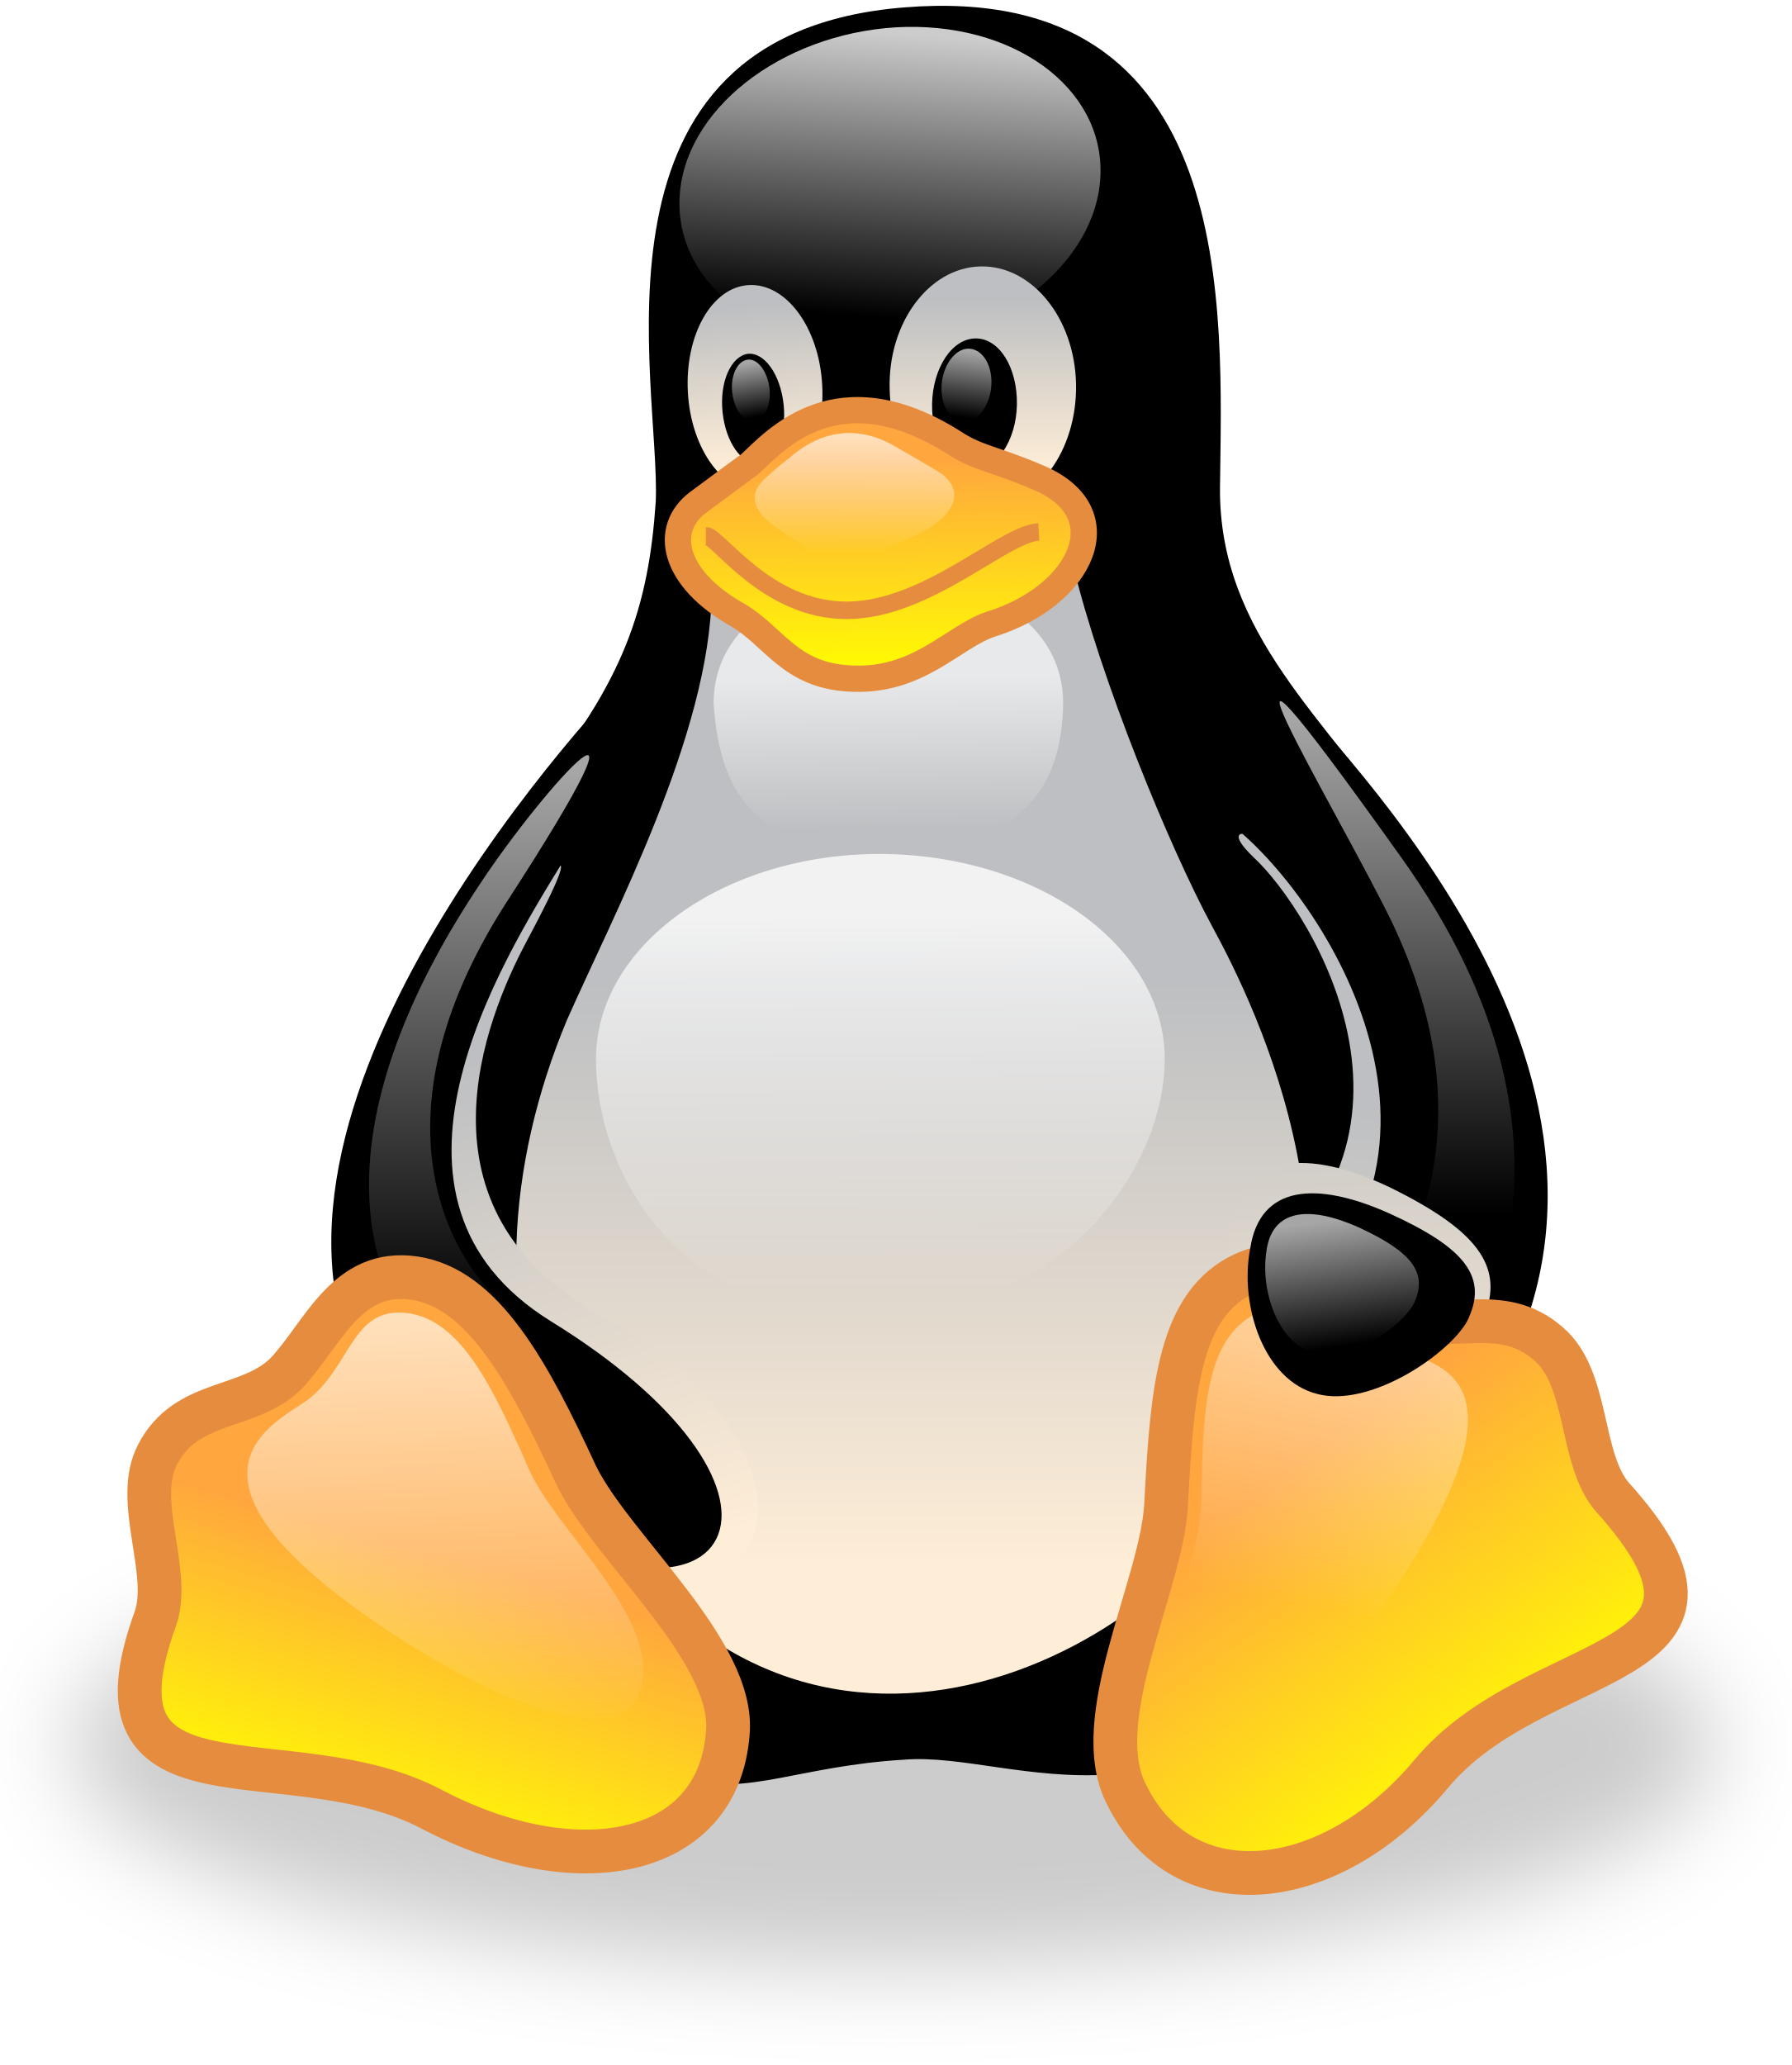
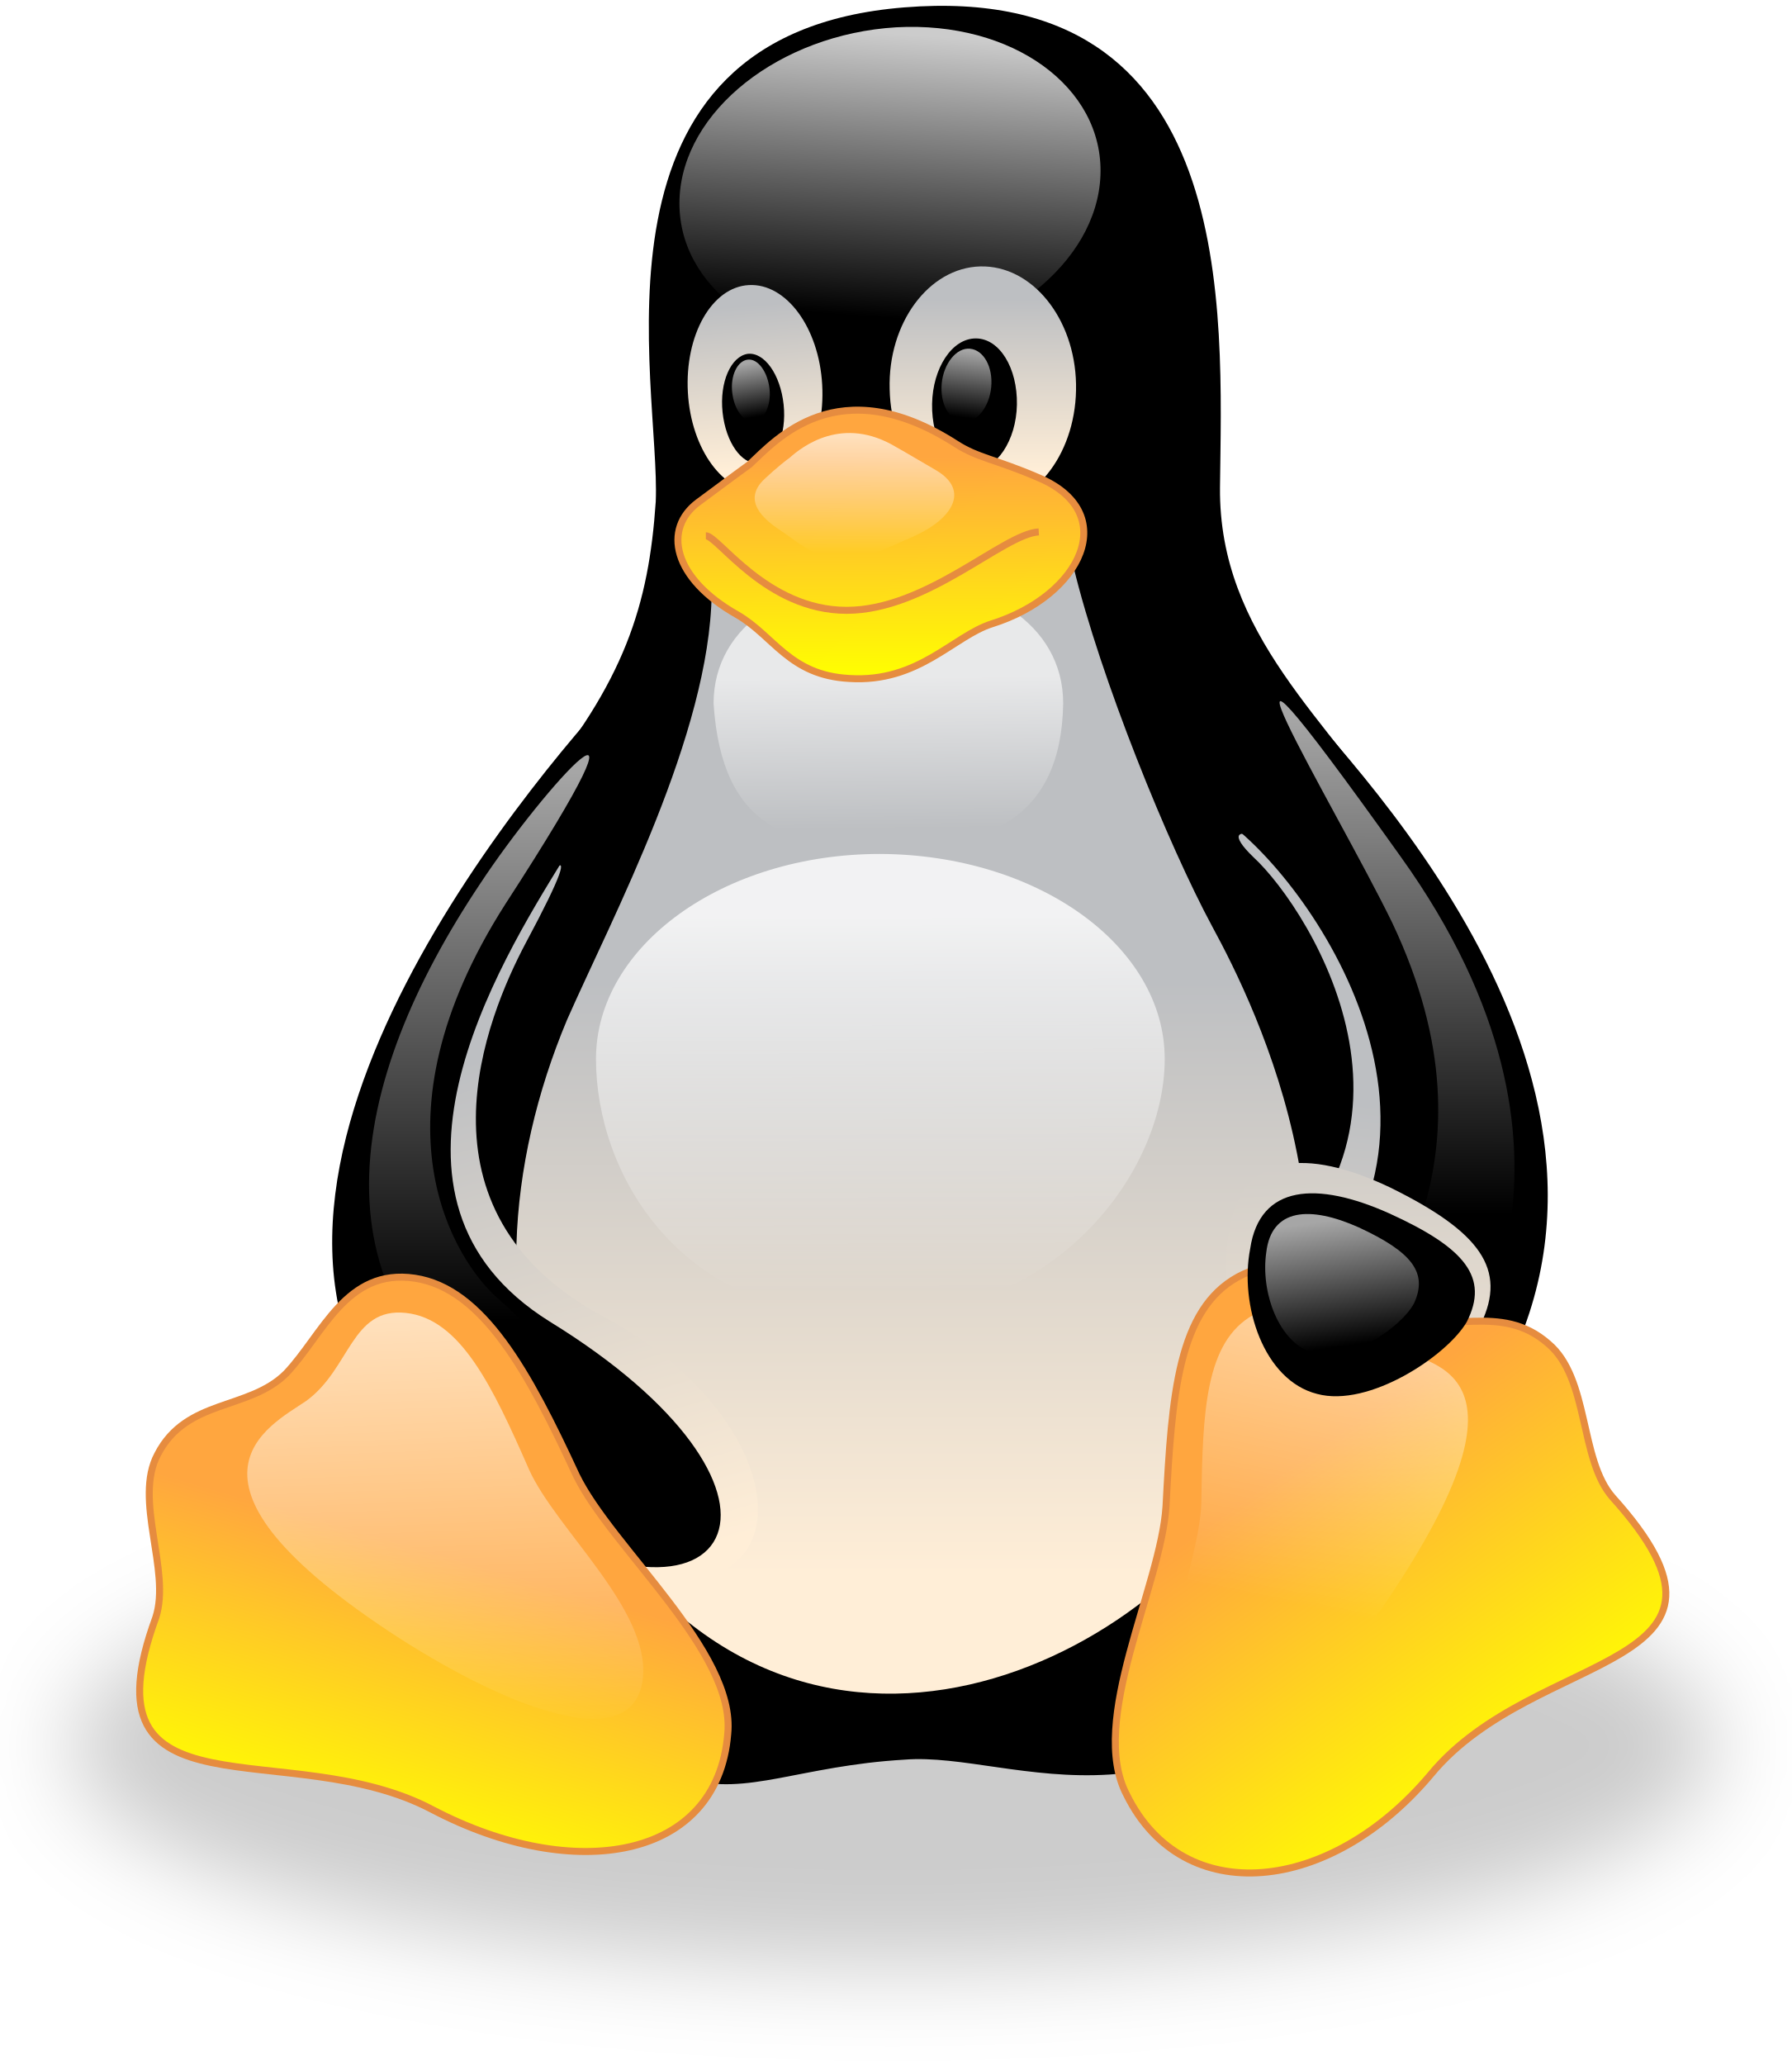
<svg xmlns="http://www.w3.org/2000/svg" width="256px" height="295px" viewBox="0 0 256 295" version="1.1" preserveAspectRatio="xMidYMid">
  <defs>
    <filter x="-50%" y="-50%" width="200%" height="200%" filterUnits="objectBoundingBox" id="filter-1">
      <feOffset dx="0" dy="0" in="SourceAlpha" result="shadowOffsetOuter1" />
      <feGaussianBlur stdDeviation="6.5" in="shadowOffsetOuter1" result="shadowBlurOuter1" />
    </filter>
    <linearGradient x1="48.548%" y1="115.276%" x2="51.047%" y2="41.364%" id="linearGradient-2">
      <stop stop-color="#FFEED7" offset="0%" />
      <stop stop-color="#BDBFC2" offset="100%" />
    </linearGradient>
    <linearGradient x1="54.407%" y1="2.404%" x2="46.175%" y2="90.542%" id="linearGradient-3">
      <stop stop-color="#FFFFFF" stop-opacity="0.8" offset="0%" />
      <stop stop-color="#FFFFFF" stop-opacity="0" offset="100%" />
    </linearGradient>
    <linearGradient x1="51.86%" y1="88.248%" x2="47.947%" y2="9.748%" id="linearGradient-4">
      <stop stop-color="#FFEED7" offset="0%" />
      <stop stop-color="#BDBFC2" offset="100%" />
    </linearGradient>
    <linearGradient x1="49.925%" y1="85.49%" x2="49.924%" y2="13.811%" id="linearGradient-5">
      <stop stop-color="#FFEED7" offset="0%" />
      <stop stop-color="#BDBFC2" offset="100%" />
    </linearGradient>
    <linearGradient x1="53.901%" y1="3.102%" x2="45.956%" y2="93.895%" id="linearGradient-6">
      <stop stop-color="#FFFFFF" stop-opacity="0.65" offset="0%" />
      <stop stop-color="#FFFFFF" stop-opacity="0" offset="100%" />
    </linearGradient>
    <linearGradient x1="45.593%" y1="5.475%" x2="54.811%" y2="93.524%" id="linearGradient-7">
      <stop stop-color="#FFFFFF" stop-opacity="0.65" offset="0%" />
      <stop stop-color="#FFFFFF" stop-opacity="0" offset="100%" />
    </linearGradient>
    <linearGradient x1="49.984%" y1="89.845%" x2="49.984%" y2="40.632%" id="linearGradient-8">
      <stop stop-color="#FFEED7" offset="0%" />
      <stop stop-color="#BDBFC2" offset="100%" />
    </linearGradient>
    <linearGradient x1="53.505%" y1="99.975%" x2="42.746%" y2="23.545%" id="linearGradient-9">
      <stop stop-color="#FFEED7" offset="0%" />
      <stop stop-color="#BDBFC2" offset="100%" />
    </linearGradient>
    <linearGradient x1="49.841%" y1="13.229%" x2="50.241%" y2="94.673%" id="linearGradient-10">
      <stop stop-color="#FFFFFF" stop-opacity="0.8" offset="0%" />
      <stop stop-color="#FFFFFF" stop-opacity="0" offset="100%" />
    </linearGradient>
    <linearGradient x1="49.927%" y1="37.327%" x2="50.727%" y2="92.782%" id="linearGradient-11">
      <stop stop-color="#FFFFFF" stop-opacity="0.65" offset="0%" />
      <stop stop-color="#FFFFFF" stop-opacity="0" offset="100%" />
    </linearGradient>
    <linearGradient x1="49.876%" y1="2.299%" x2="49.876%" y2="81.204%" id="linearGradient-12">
      <stop stop-color="#FFFFFF" stop-opacity="0.65" offset="0%" />
      <stop stop-color="#FFFFFF" stop-opacity="0" offset="100%" />
    </linearGradient>
    <linearGradient x1="49.833%" y1="2.272%" x2="49.824%" y2="71.799%" id="linearGradient-13">
      <stop stop-color="#FFFFFF" stop-opacity="0.65" offset="0%" />
      <stop stop-color="#FFFFFF" stop-opacity="0" offset="100%" />
    </linearGradient>
    <linearGradient x1="53.467%" y1="48.921%" x2="38.949%" y2="98.1%" id="linearGradient-14">
      <stop stop-color="#FFA63F" offset="0%" />
      <stop stop-color="#FFFF00" offset="100%" />
    </linearGradient>
    <linearGradient x1="52.373%" y1="143.009%" x2="47.579%" y2="-64.622%" id="linearGradient-15">
      <stop stop-color="#FFEED7" offset="0%" />
      <stop stop-color="#BDBFC2" offset="100%" />
    </linearGradient>
    <linearGradient x1="30.581%" y1="34.024%" x2="65.887%" y2="89.175%" id="linearGradient-16">
      <stop stop-color="#FFA63F" offset="0%" />
      <stop stop-color="#FFFF00" offset="100%" />
    </linearGradient>
    <linearGradient x1="59.572%" y1="-17.216%" x2="48.361%" y2="66.118%" id="linearGradient-17">
      <stop stop-color="#FFFFFF" stop-opacity="0.65" offset="0%" />
      <stop stop-color="#FFFFFF" stop-opacity="0" offset="100%" />
    </linearGradient>
    <linearGradient x1="47.769%" y1="1.565%" x2="51.373%" y2="104.313%" id="linearGradient-18">
      <stop stop-color="#FFFFFF" stop-opacity="0.65" offset="0%" />
      <stop stop-color="#FFFFFF" stop-opacity="0" offset="100%" />
    </linearGradient>
    <linearGradient x1="43.55%" y1="4.533%" x2="57.114%" y2="92.827%" id="linearGradient-19">
      <stop stop-color="#FFFFFF" stop-opacity="0.65" offset="0%" />
      <stop stop-color="#FFFFFF" stop-opacity="0" offset="100%" />
    </linearGradient>
    <linearGradient x1="49.733%" y1="17.609%" x2="50.558%" y2="99.385%" id="linearGradient-20">
      <stop stop-color="#FFA63F" offset="0%" />
      <stop stop-color="#FFFF00" offset="100%" />
    </linearGradient>
    <linearGradient x1="50.17%" y1="2.89%" x2="49.68%" y2="94.17%" id="linearGradient-21">
      <stop stop-color="#FFFFFF" stop-opacity="0.65" offset="0%" />
      <stop stop-color="#FFFFFF" stop-opacity="0" offset="100%" />
    </linearGradient>
  </defs>
  <g fill="none">
    <g transform="translate(10, 0)">
      <path d="M235.125,249.359 C235.125,266.714 182.508,280.856 117.585,280.856 C52.662,280.856 0.044,266.806 0.044,249.359 L0.044,249.359 C0.044,232.003 52.662,217.861 117.585,217.861 C182.508,217.861 235.034,232.003 235.125,249.359 L235.125,249.359 L235.125,249.359 Z" fill="#000" fill-opacity="0.2" filter="url(#filter-1)" />
      <path d="M53.213,215.474 C41.826,199.128 39.622,145.868 66.16,113.085 C79.292,97.382 82.69,86.454 83.7,71.67 C84.434,54.865 71.854,4.819 119.237,1.054 C167.264,-2.803 164.601,44.58 164.325,69.65 C164.142,90.77 179.844,102.8 190.68,119.329 C210.607,149.633 208.954,201.791 186.915,230.075 C158.999,265.429 135.124,250.093 119.237,251.379 C89.485,253.124 88.475,268.918 53.213,215.474 L53.213,215.474 Z" fill="#000000" />
      <path d="M169.101,122.451 C177.365,130.073 198.761,164.142 164.876,185.446 C152.939,192.884 175.529,221.167 186.364,207.485 C205.557,182.875 193.343,143.572 181.773,129.522 C174.059,119.605 162.122,115.748 169.101,122.451 L169.101,122.451 Z" fill="url(#linearGradient-2)" />
-       <path d="M166.805,117.86 C180.395,128.879 205.097,167.447 169.009,192.608 C157.163,200.414 179.477,225.116 192.058,212.535 C235.676,168.641 190.956,118.227 175.529,100.871 C161.754,85.72 149.541,104.361 166.805,117.86 L166.805,117.86 Z" stroke="#000000" stroke-width="0.977" fill="#000000" />
+       <path d="M166.805,117.86 C180.395,128.879 205.097,167.447 169.009,192.608 C157.163,200.414 179.477,225.116 192.058,212.535 C235.676,168.641 190.956,118.227 175.529,100.871 C161.754,85.72 149.541,104.361 166.805,117.86 L166.805,117.86 Z" stroke="#000000" strokeWidth="0.977" fill="#000000" />
      <path d="M147.245,25.021 C146.786,37.601 132.92,48.529 116.299,49.539 C99.678,50.549 86.638,40.999 87.097,28.419 L87.097,28.419 C87.557,15.838 101.423,4.91 118.044,3.9 C134.665,2.982 147.704,12.44 147.245,25.021 L147.245,25.021 L147.245,25.021 Z" fill="url(#linearGradient-3)" />
      <path d="M107.483,54.957 C107.943,63.13 104.086,70.017 98.76,70.292 C93.434,70.568 88.75,64.232 88.291,56.059 L88.291,56.059 C87.832,47.886 91.689,40.999 97.015,40.724 C102.341,40.448 107.024,46.784 107.483,54.957 L107.483,54.957 L107.483,54.957 Z" fill="url(#linearGradient-4)" />
      <path d="M117.125,55.6 C117.309,65.058 123.462,72.588 130.808,72.405 C138.154,72.221 143.939,64.415 143.756,54.865 L143.756,54.865 C143.572,45.407 137.42,37.877 130.073,38.061 C122.727,38.244 116.85,46.142 117.125,55.6 L117.125,55.6 L117.125,55.6 Z" fill="url(#linearGradient-5)" />
      <path d="M123.186,57.712 C123.094,62.946 125.665,67.17 129.063,67.17 C132.369,67.17 135.216,62.946 135.308,57.804 L135.308,57.804 C135.399,52.57 132.828,48.345 129.43,48.345 C126.033,48.345 123.278,52.57 123.186,57.712 L123.186,57.712 L123.186,57.712 Z" fill="#000000" />
      <path d="M101.974,57.804 C102.433,62.12 100.78,65.793 98.392,66.16 C96.005,66.436 93.709,63.222 93.25,58.906 L93.25,58.906 C92.791,54.59 94.444,50.917 96.831,50.549 C99.219,50.274 101.515,53.488 101.974,57.804 L101.974,57.804 L101.974,57.804 Z" fill="#000000" />
      <path d="M124.564,54.773 C124.288,57.712 125.665,60.099 127.594,60.283 C129.522,60.467 131.359,58.171 131.634,55.324 L131.634,55.324 C131.91,52.386 130.532,49.998 128.604,49.815 C126.676,49.631 124.839,51.927 124.564,54.773 L124.564,54.773 L124.564,54.773 Z" fill="url(#linearGradient-6)" />
      <path d="M99.953,55.508 C100.229,57.896 99.219,60.008 97.75,60.191 C96.28,60.375 94.903,58.538 94.627,56.059 L94.627,56.059 C94.352,53.671 95.362,51.559 96.831,51.376 C98.301,51.192 99.678,53.12 99.953,55.508 L99.953,55.508 L99.953,55.508 Z" fill="url(#linearGradient-7)" />
      <path d="M71.027,145.684 C77.547,130.899 91.413,104.912 91.689,84.801 C91.689,68.823 139.532,64.966 143.388,80.945 C147.245,96.923 156.979,120.798 163.223,132.369 C169.468,143.847 187.558,180.487 168.274,212.443 C150.918,240.727 98.301,263.133 70.201,208.587 C60.651,189.67 62.395,166.254 71.027,145.684 L71.027,145.684 Z" fill="url(#linearGradient-8)" />
      <path d="M65.15,134.664 C59.549,145.225 47.978,172.957 76.262,188.109 C106.657,204.271 106.565,237.421 70.017,221.626 C36.592,207.393 51.376,149.724 60.743,135.95 C66.803,126.308 75.986,114.462 65.15,134.664 L65.15,134.664 Z" fill="url(#linearGradient-9)" />
-       <path d="M69.925,122.727 C61.018,137.236 39.714,171.396 68.273,189.211 C106.657,212.811 95.821,236.319 60.743,215.106 C11.339,185.538 54.774,125.849 74.517,103.075 C97.107,77.547 78.833,107.759 69.925,122.727 L69.925,122.727 Z" stroke="#000000" stroke-width="1.25" fill="#000000" />
+       <path d="M69.925,122.727 C61.018,137.236 39.714,171.396 68.273,189.211 C106.657,212.811 95.821,236.319 60.743,215.106 C11.339,185.538 54.774,125.849 74.517,103.075 C97.107,77.547 78.833,107.759 69.925,122.727 L69.925,122.727 Z" stroke="#000000" strokeWidth="1.25" fill="#000000" />
      <path d="M156.428,151.285 C156.428,167.447 140.909,188.384 114.279,188.201 C86.822,188.384 75.16,167.447 75.16,151.285 C75.16,135.124 93.342,121.992 115.748,121.992 C138.246,122.084 156.428,135.124 156.428,151.285 L156.428,151.285 Z" fill="url(#linearGradient-10)" />
      <path d="M141.919,100.504 C141.644,117.217 130.716,121.166 116.942,121.166 C103.167,121.166 93.158,118.686 91.964,100.504 C91.964,89.117 103.167,82.506 116.942,82.506 C130.716,82.414 141.919,89.026 141.919,100.504 L141.919,100.504 Z" fill="url(#linearGradient-11)" />
      <path d="M58.63,126.216 C67.63,112.534 86.638,91.505 62.212,129.155 C42.377,160.193 54.866,180.12 61.294,185.629 C79.843,202.159 79.108,213.27 64.508,204.546 C33.194,185.905 39.714,154.499 58.63,126.216 L58.63,126.216 Z" fill="url(#linearGradient-12)" />
      <path d="M188.936,131.818 C181.13,115.748 156.336,74.976 190.129,122.359 C220.892,165.243 199.312,195.088 195.455,198.026 C191.599,200.965 178.651,206.934 182.416,196.557 C186.273,186.18 205.373,166.529 188.936,131.818 L188.936,131.818 Z" fill="url(#linearGradient-13)" />
-       <path d="M51.835,258.542 C31.266,247.614 1.421,260.654 12.257,231.085 C14.461,224.381 9.043,214.28 12.532,207.76 C16.665,199.771 25.572,201.516 30.898,196.19 C36.132,190.68 39.438,181.13 49.264,182.599 C58.998,184.068 65.518,196.006 72.313,210.699 C77.364,221.167 95.178,235.952 93.985,247.706 C92.515,265.704 72.037,269.102 51.835,258.542 L51.835,258.542 Z" stroke="#E68C3F" stroke-width="6.25" fill="url(#linearGradient-14)" />
+       <path d="M51.835,258.542 C31.266,247.614 1.421,260.654 12.257,231.085 C14.461,224.381 9.043,214.28 12.532,207.76 C16.665,199.771 25.572,201.516 30.898,196.19 C36.132,190.68 39.438,181.13 49.264,182.599 C58.998,184.068 65.518,196.006 72.313,210.699 C77.364,221.167 95.178,235.952 93.985,247.706 C92.515,265.704 72.037,269.102 51.835,258.542 L51.835,258.542 Z" stroke="#E68C3F" strokeWidth="6.25" fill="url(#linearGradient-14)" />
      <path d="M201.608,189.119 C198.486,194.996 185.446,204.454 176.722,201.975 C167.907,199.587 163.866,186.18 165.611,175.987 C167.264,164.601 176.722,163.958 188.66,169.651 C201.516,175.987 205.373,181.313 201.608,189.119 L201.608,189.119 Z" fill="url(#linearGradient-15)" />
-       <path d="M194.445,253.491 C209.505,235.217 243.023,238.982 220.433,213.913 C215.658,208.495 217.127,196.924 211.25,191.966 C204.363,185.905 196.741,190.864 189.762,187.742 C182.783,184.344 175.437,177.824 166.897,182.415 C158.357,187.099 157.438,199.22 156.612,215.198 C155.877,226.677 145.409,245.869 151.01,256.429 C159.091,272.775 180.12,270.571 194.445,253.491 L194.445,253.491 Z" stroke="#E68C3F" stroke-width="6.251" fill="url(#linearGradient-16)" />
+       <path d="M194.445,253.491 C209.505,235.217 243.023,238.982 220.433,213.913 C215.658,208.495 217.127,196.924 211.25,191.966 C204.363,185.905 196.741,190.864 189.762,187.742 C182.783,184.344 175.437,177.824 166.897,182.415 C158.357,187.099 157.438,199.22 156.612,215.198 C155.877,226.677 145.409,245.869 151.01,256.429 C159.091,272.775 180.12,270.571 194.445,253.491 L194.445,253.491 Z" stroke="#E68C3F" strokeWidth="6.251" fill="url(#linearGradient-16)" />
      <path d="M187.925,229.064 C211.25,194.629 193.894,194.904 188.017,192.241 C182.14,189.486 175.988,184.068 169.101,187.833 C162.213,191.69 161.846,201.608 161.662,214.647 C161.387,224.014 153.581,239.717 158.265,248.44 C163.958,258.633 177.732,243.849 187.925,229.064 L187.925,229.064 Z" fill="url(#linearGradient-17)" />
      <path d="M47.06,234.023 C12.165,211.433 28.511,203.72 33.745,200.138 C40.081,195.547 40.173,186.731 47.978,187.558 C55.784,188.384 60.375,198.026 65.609,209.964 C69.466,218.504 82.873,229.891 81.863,239.717 C80.578,251.287 62.12,243.665 47.06,234.023 L47.06,234.023 Z" fill="url(#linearGradient-18)" />
      <path d="M199.588,188.843 C196.833,193.619 185.63,201.149 178.192,199.128 C170.57,197.2 167.08,186.456 168.641,178.375 C170.019,169.192 178.192,168.733 188.476,173.324 C199.404,178.283 202.802,182.507 199.588,188.843 L199.588,188.843 Z" fill="#000000" />
      <path d="M192.058,186.18 C190.313,189.486 182.967,194.72 177.824,193.343 C172.682,191.966 170.111,184.528 170.937,178.926 C171.672,172.59 177.181,172.222 184.16,175.345 C191.69,178.834 194.078,181.773 192.058,186.18 L192.058,186.18 Z" fill="url(#linearGradient-19)" />
-       <path d="M97.107,66.344 C100.78,62.946 109.687,52.57 126.584,63.405 C129.706,65.426 132.277,65.609 138.246,68.18 C150.276,73.139 144.582,85.077 131.726,89.117 C126.216,90.862 121.258,97.566 111.34,96.923 C102.8,96.464 100.596,90.862 95.362,87.832 C86.087,82.598 84.71,75.527 89.76,71.762 C94.811,67.997 96.739,66.619 97.107,66.344 L97.107,66.344 Z" stroke="#E68C3F" stroke-width="3.75" fill="url(#linearGradient-20)" />
-       <path d="M138.43,75.986 C133.379,76.261 122.451,87.189 110.973,87.189 C99.494,87.189 92.607,76.537 90.862,76.537" stroke="#E68C3F" stroke-width="2.5" />
+       <path d="M97.107,66.344 C100.78,62.946 109.687,52.57 126.584,63.405 C129.706,65.426 132.277,65.609 138.246,68.18 C150.276,73.139 144.582,85.077 131.726,89.117 C126.216,90.862 121.258,97.566 111.34,96.923 C102.8,96.464 100.596,90.862 95.362,87.832 C86.087,82.598 84.71,75.527 89.76,71.762 C94.811,67.997 96.739,66.619 97.107,66.344 L97.107,66.344 Z" stroke="#E68C3F" strokeWidth="3.75" fill="url(#linearGradient-20)" />
+       <path d="M138.43,75.986 C133.379,76.261 122.451,87.189 110.973,87.189 C99.494,87.189 92.607,76.537 90.862,76.537" stroke="#E68C3F" strokeWidth="2.5" />
      <path d="M102.8,65.426 C104.637,63.773 110.422,59.273 118.044,63.864 C119.697,64.783 121.35,65.793 123.737,67.17 C128.604,70.017 126.216,74.149 120.339,76.72 C117.676,77.822 113.269,80.21 109.963,80.026 C106.29,79.659 103.81,77.271 101.423,75.71 C96.923,72.772 97.199,70.292 99.311,68.364 C100.872,66.895 102.616,65.517 102.8,65.426 L102.8,65.426 Z" fill="url(#linearGradient-21)" />
    </g>
  </g>
</svg>
